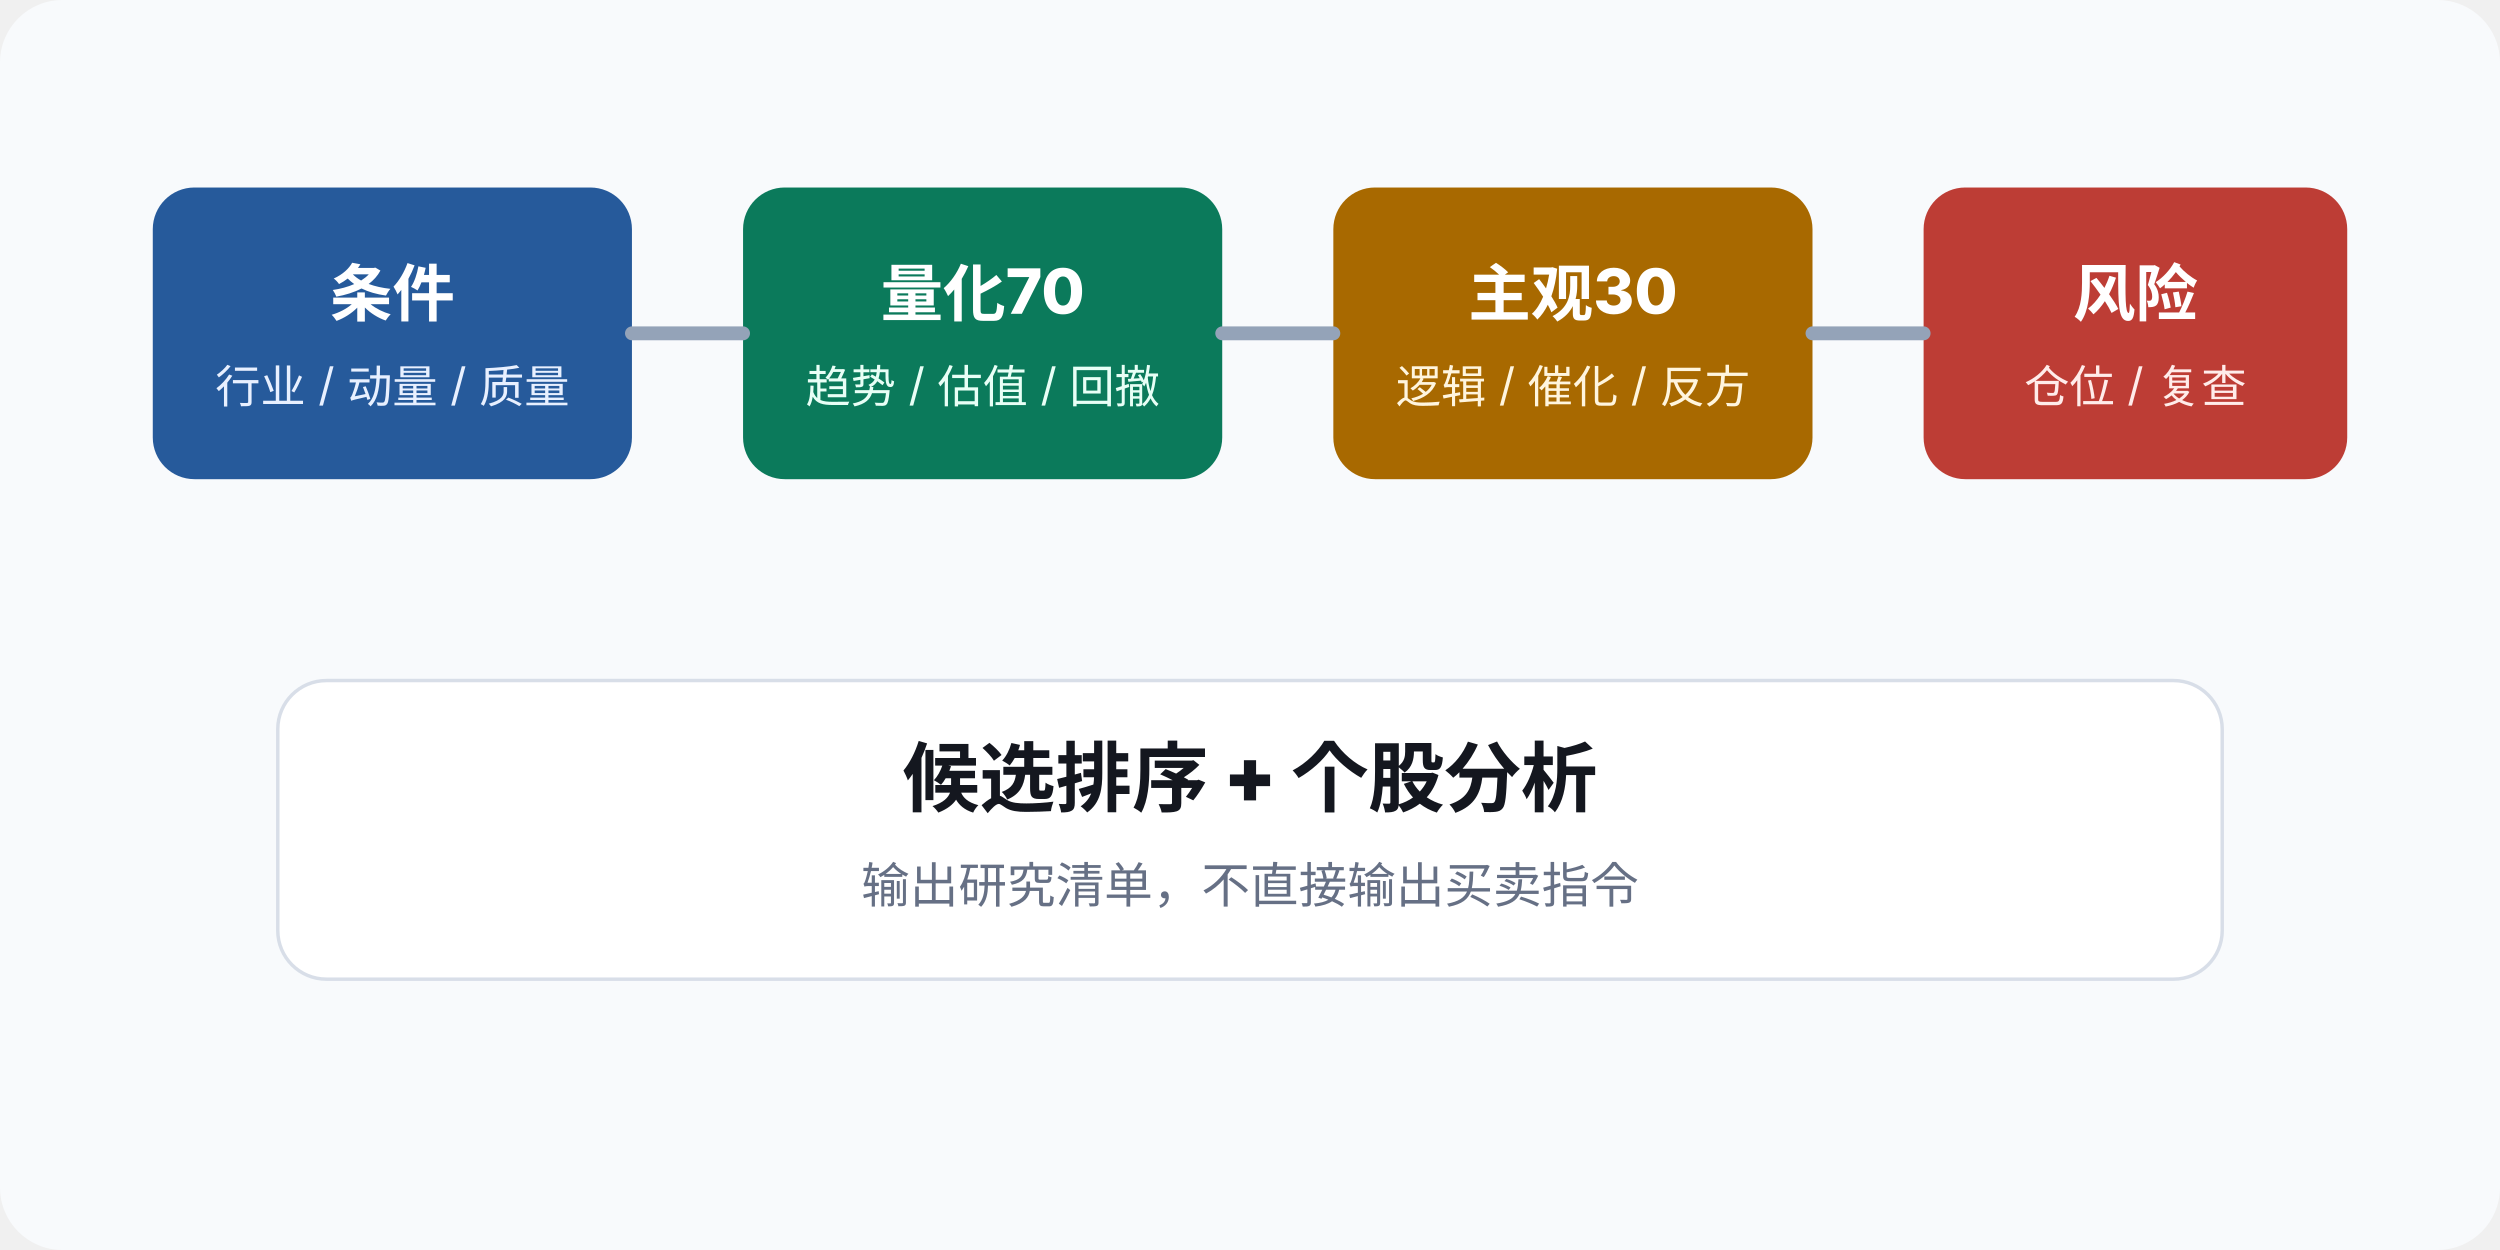
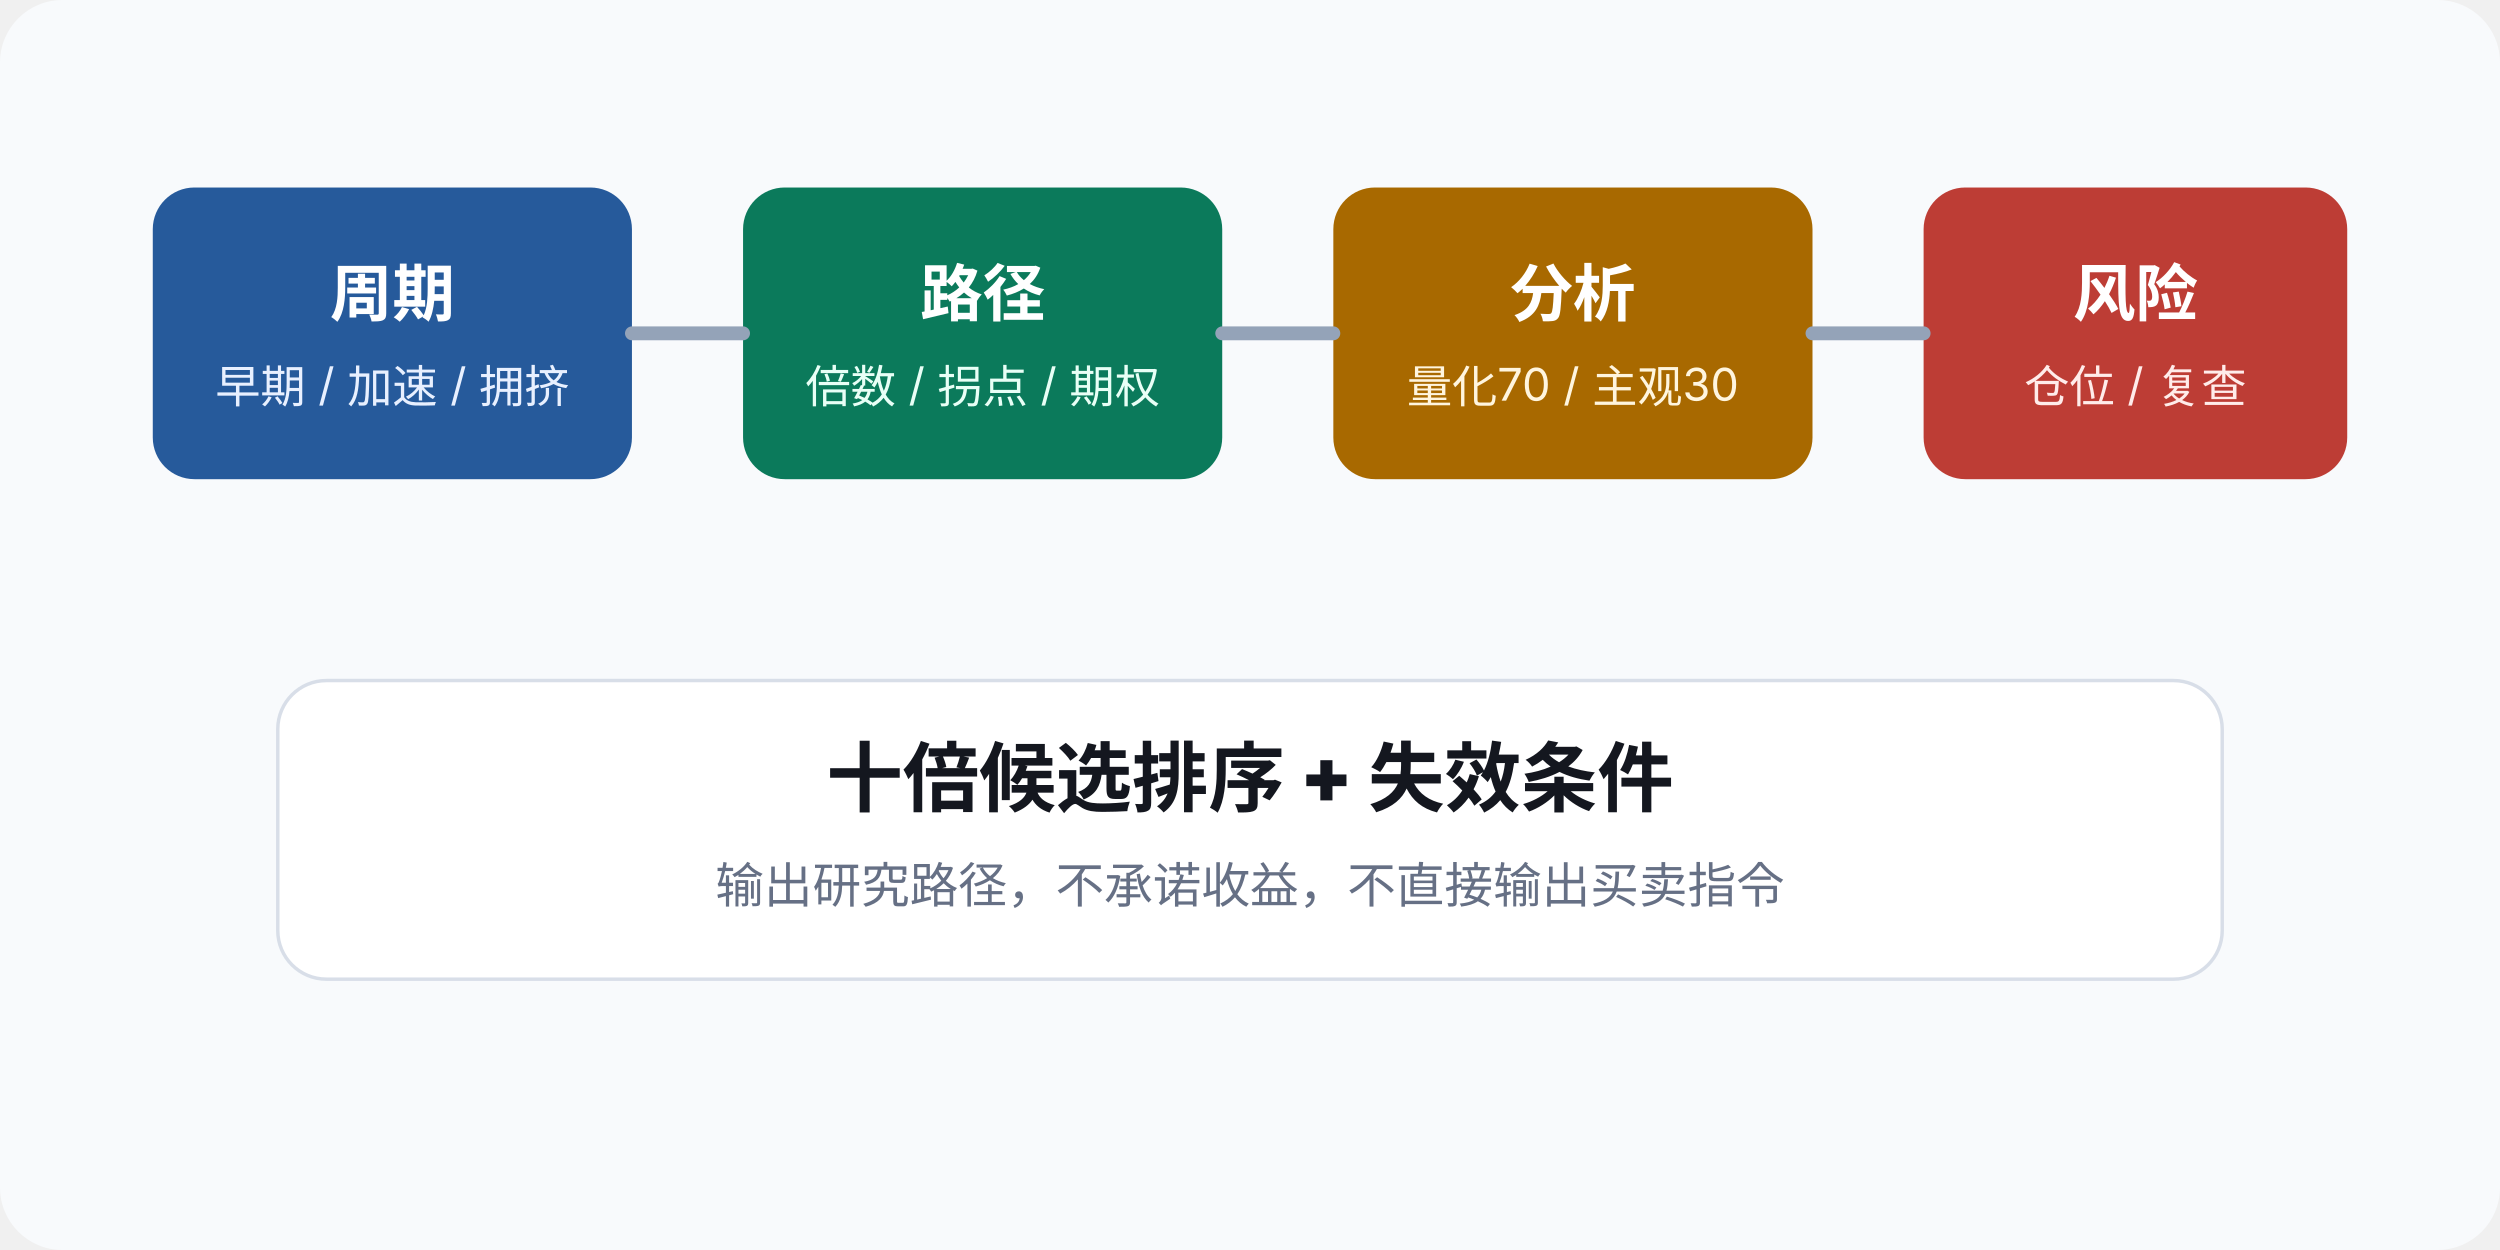
<svg xmlns="http://www.w3.org/2000/svg" width="720" height="360" viewBox="0 0 720 360" fill="none" role="img" aria-labelledby="title desc">
  <rect width="720" height="360" rx="18" fill="#F8FAFC" />
  <rect x="44" y="54" width="138" height="84" rx="12" fill="#265A9B" />
-   <text x="113" y="91" text-anchor="middle" font-family="-apple-system,BlinkMacSystemFont,Segoe UI,sans-serif" font-size="18" font-weight="800" fill="white">条件</text>
-   <text x="113" y="116" text-anchor="middle" font-family="-apple-system,BlinkMacSystemFont,Segoe UI,sans-serif" font-size="13" fill="#E8F0FF">行业 / 动量 / 质量</text>
+   <text x="113" y="91" text-anchor="middle" font-family="-apple-system,BlinkMacSystemFont,Segoe UI,sans-serif" font-size="18" font-weight="800" fill="white">周期</text>
+   <text x="113" y="116" text-anchor="middle" font-family="-apple-system,BlinkMacSystemFont,Segoe UI,sans-serif" font-size="13" fill="#E8F0FF">早期 / 加速 / 拥挤</text>
  <rect x="214" y="54" width="138" height="84" rx="12" fill="#0B7A5B" />
-   <text x="283" y="91" text-anchor="middle" font-family="-apple-system,BlinkMacSystemFont,Segoe UI,sans-serif" font-size="18" font-weight="800" fill="white">量化70</text>
-   <text x="283" y="116" text-anchor="middle" font-family="-apple-system,BlinkMacSystemFont,Segoe UI,sans-serif" font-size="13" fill="#E8FFF6">趋势 / 估值 / 回撤</text>
+   <text x="283" y="91" text-anchor="middle" font-family="-apple-system,BlinkMacSystemFont,Segoe UI,sans-serif" font-size="18" font-weight="800" fill="white">路径</text>
+   <text x="283" y="116" text-anchor="middle" font-family="-apple-system,BlinkMacSystemFont,Segoe UI,sans-serif" font-size="13" fill="#E8FFF6">倍数 / 拐点 / 期权</text>
  <rect x="384" y="54" width="138" height="84" rx="12" fill="#A86900" />
-   <text x="453" y="91" text-anchor="middle" font-family="-apple-system,BlinkMacSystemFont,Segoe UI,sans-serif" font-size="18" font-weight="800" fill="white">主观30</text>
-   <text x="453" y="116" text-anchor="middle" font-family="-apple-system,BlinkMacSystemFont,Segoe UI,sans-serif" font-size="13" fill="#FFF5DE">逻辑 / 催化 / 反方</text>
+   <text x="453" y="91" text-anchor="middle" font-family="-apple-system,BlinkMacSystemFont,Segoe UI,sans-serif" font-size="18" font-weight="800" fill="white">分析</text>
+   <text x="453" y="116" text-anchor="middle" font-family="-apple-system,BlinkMacSystemFont,Segoe UI,sans-serif" font-size="13" fill="#FFF5DE">量化70 / 主观30</text>
  <rect x="554" y="54" width="122" height="84" rx="12" fill="#BD3D35" />
  <text x="615" y="91" text-anchor="middle" font-family="-apple-system,BlinkMacSystemFont,Segoe UI,sans-serif" font-size="18" font-weight="800" fill="white">风险</text>
  <text x="615" y="116" text-anchor="middle" font-family="-apple-system,BlinkMacSystemFont,Segoe UI,sans-serif" font-size="13" fill="#FFECEA">仓位 / 复查</text>
  <path d="M182 96H214" stroke="#94A3B8" stroke-width="4" stroke-linecap="round" />
  <path d="M352 96H384" stroke="#94A3B8" stroke-width="4" stroke-linecap="round" />
  <path d="M522 96H554" stroke="#94A3B8" stroke-width="4" stroke-linecap="round" />
  <rect x="80" y="196" width="560" height="86" rx="14" fill="white" stroke="#D8DEE8" />
-   <text x="360" y="232" text-anchor="middle" font-family="-apple-system,BlinkMacSystemFont,Segoe UI,sans-serif" font-size="22" font-weight="900" fill="#14171F">候选排序 + 个股分析</text>
-   <text x="360" y="260" text-anchor="middle" font-family="-apple-system,BlinkMacSystemFont,Segoe UI,sans-serif" font-size="14" fill="#667085">输出研究清单，不直接输出买卖指令</text>
+   <text x="360" y="232" text-anchor="middle" font-family="-apple-system,BlinkMacSystemFont,Segoe UI,sans-serif" font-size="22" font-weight="900" fill="#14171F">十倍候选排序 + 失效条件</text>
+   <text x="360" y="260" text-anchor="middle" font-family="-apple-system,BlinkMacSystemFont,Segoe UI,sans-serif" font-size="14" fill="#667085">输出研究路径，不承诺收益，不直接输出买卖指令</text>
</svg>
